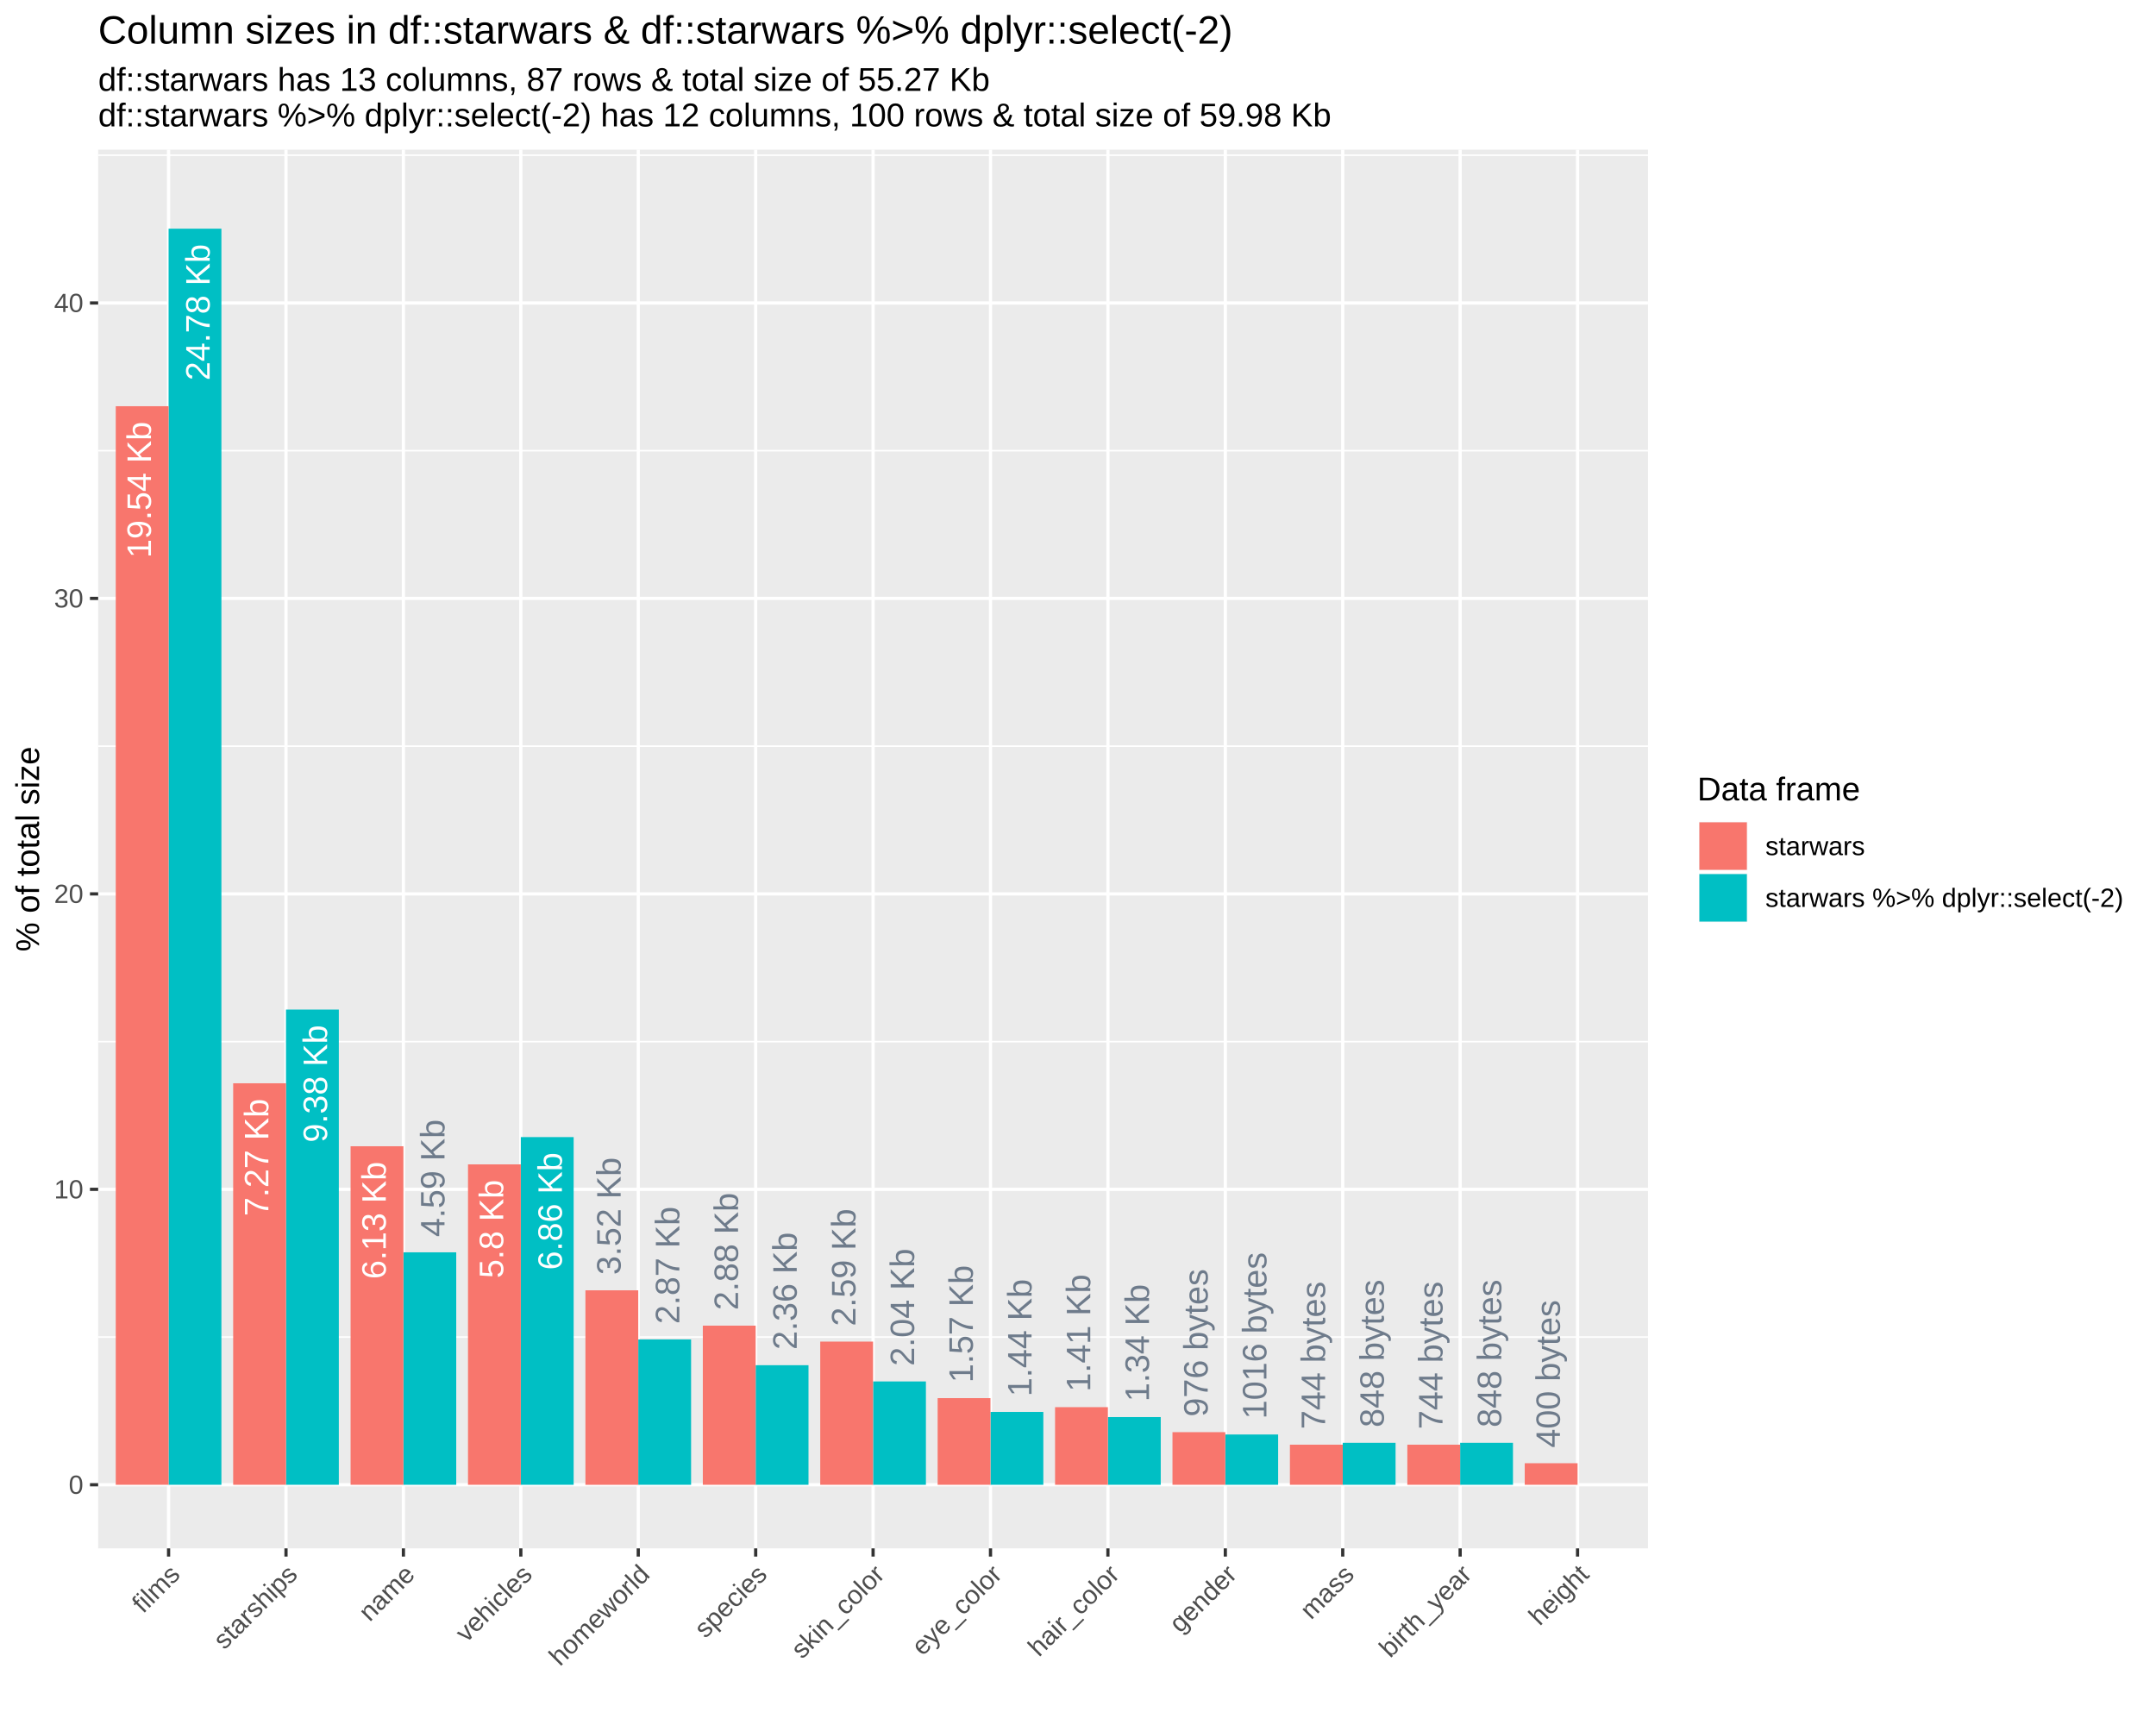
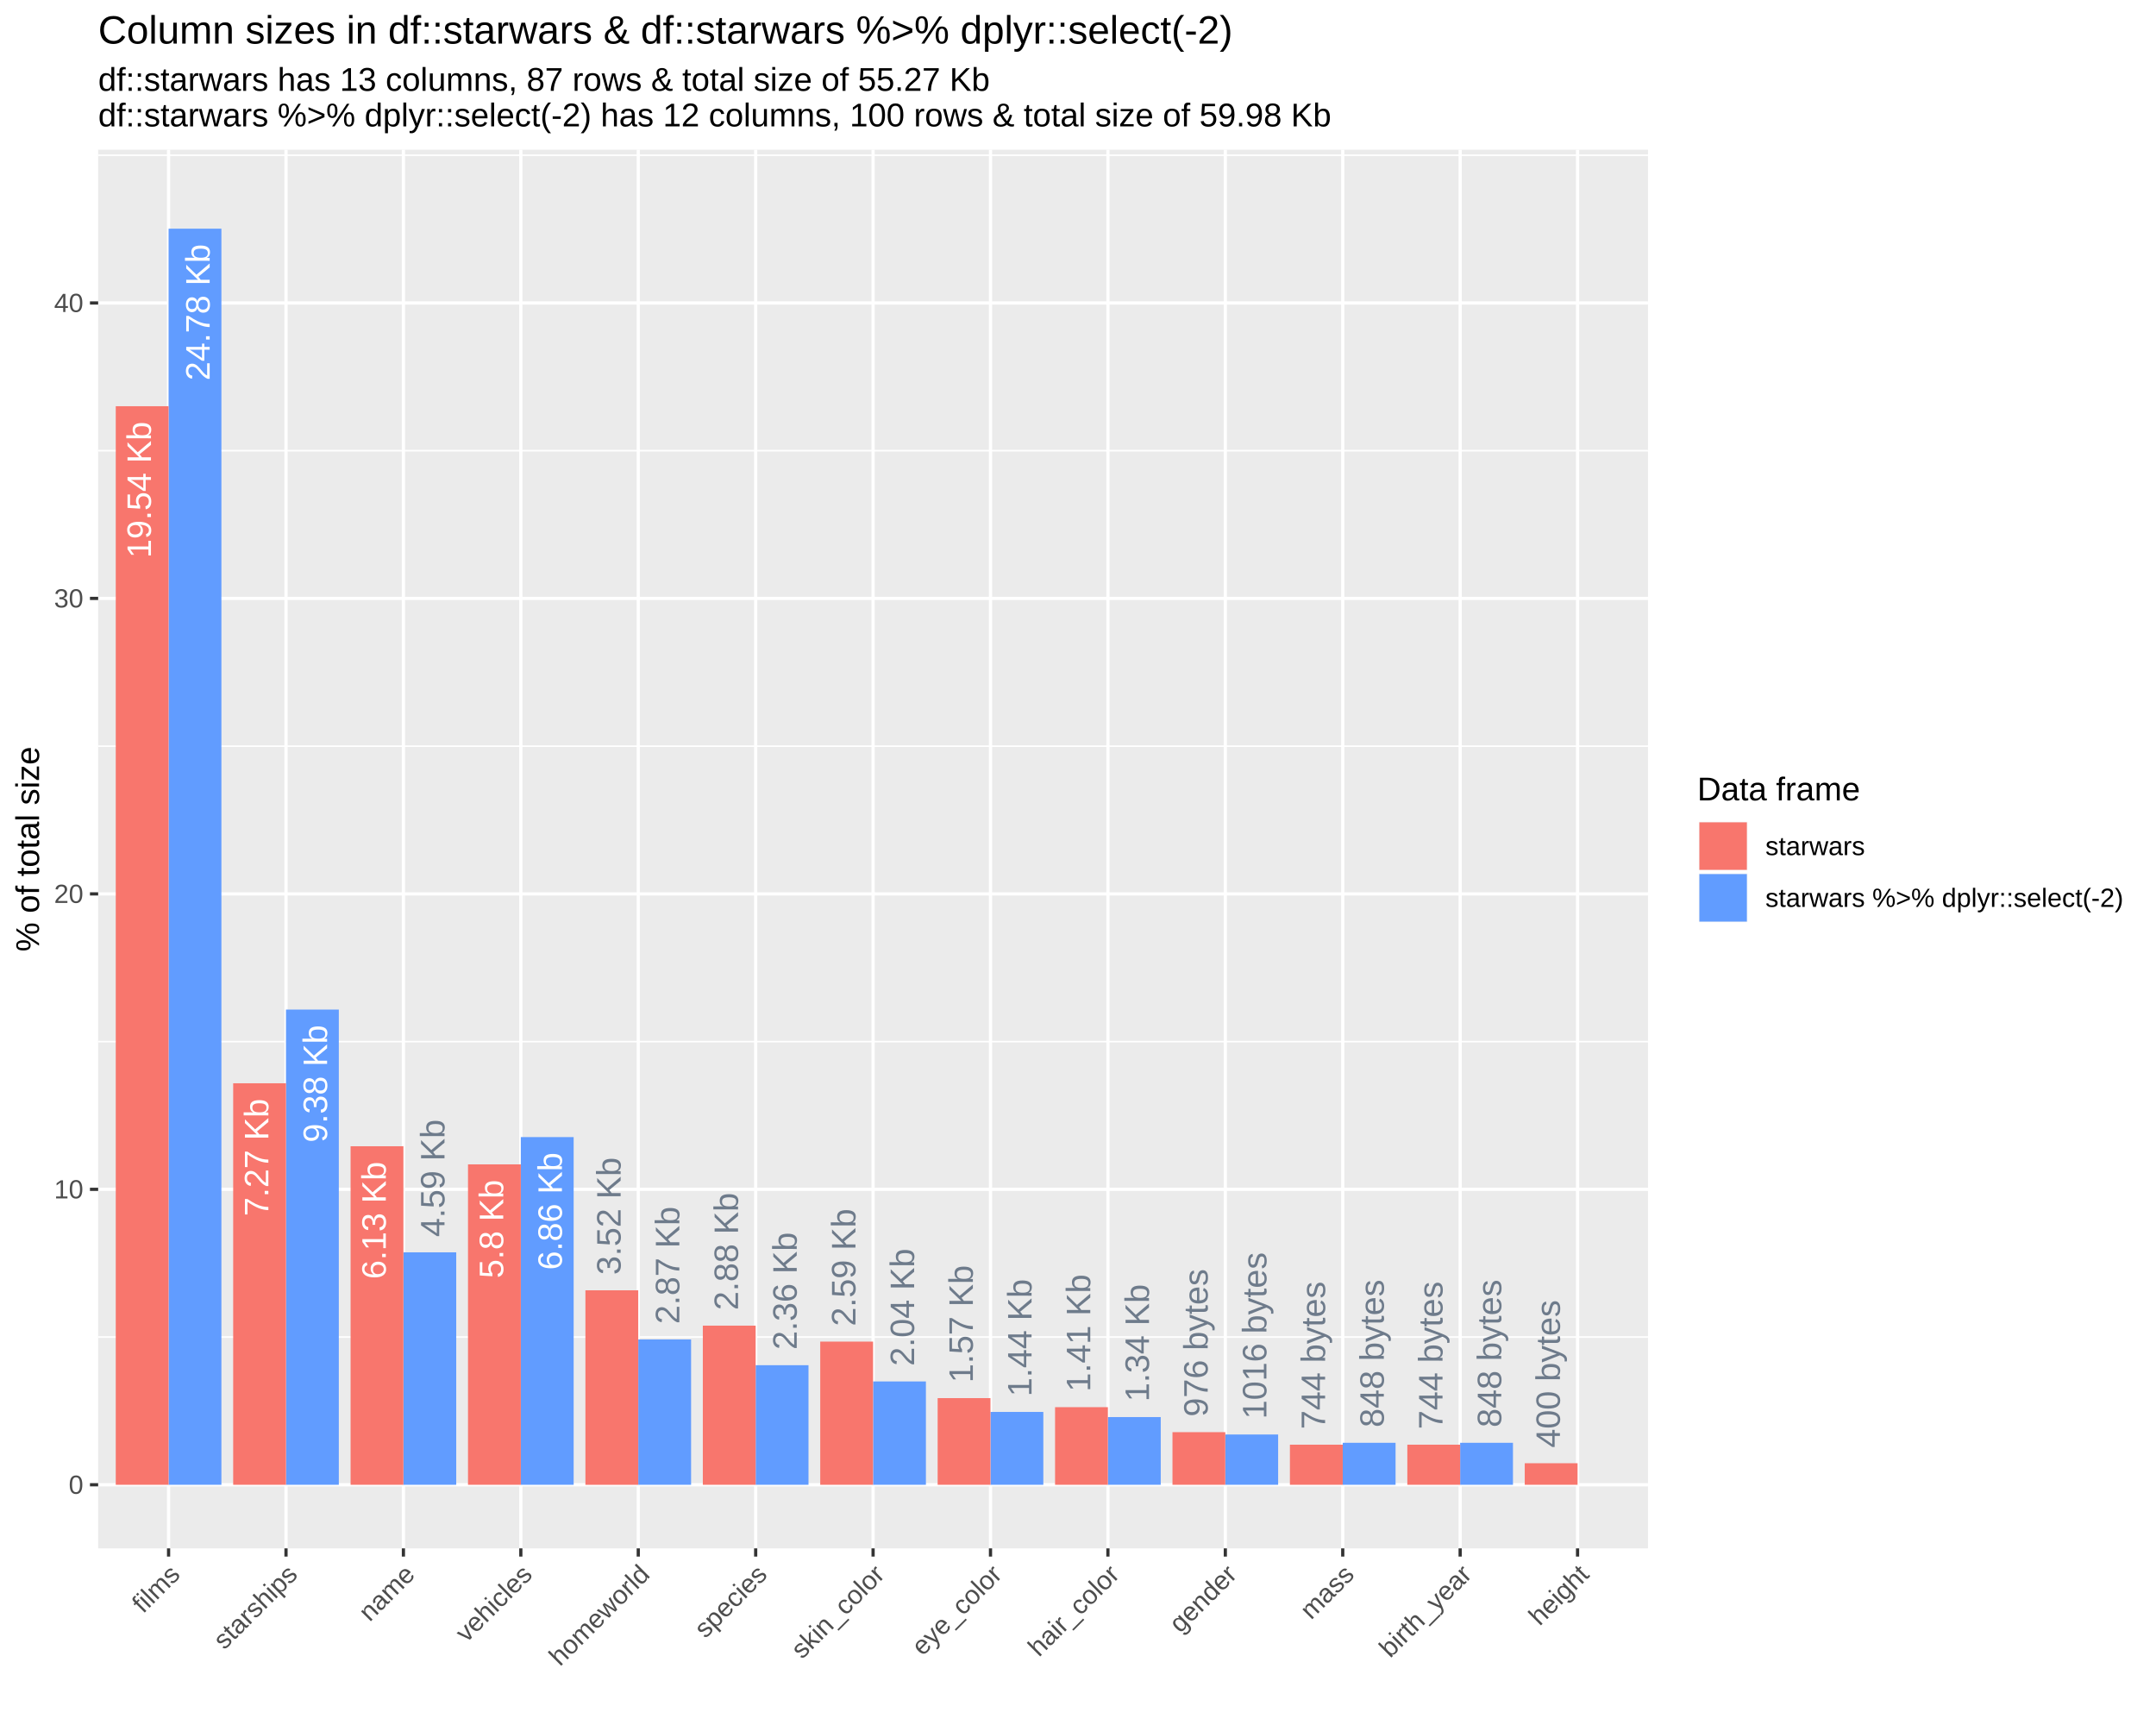
<svg xmlns="http://www.w3.org/2000/svg" viewBox="0 0 720.00 576.00">
  <defs>
    <style type="text/css">
    line, polyline, polygon, path, rect, circle {
      fill: none;
      stroke: #000000;
      stroke-linecap: round;
      stroke-linejoin: round;
      stroke-miterlimit: 10.00;
    }
  </style>
  </defs>
  <rect width="100%" height="100%" style="stroke: none; fill: #FFFFFF;" />
  <rect x="0.00" y="0.00" width="720.00" height="576.00" style="stroke-width: 1.07; stroke: #FFFFFF; fill: #FFFFFF;" />
  <defs>
    <clipPath id="cpMzIuNzh8NTUwLjM2fDUxNy4wMnw0OS45Nw==">
      <rect x="32.78" y="49.97" width="517.58" height="467.05" />
    </clipPath>
  </defs>
  <rect x="32.78" y="49.97" width="517.58" height="467.05" style="stroke-width: 1.07; stroke: none; fill: #EBEBEB;" clip-path="url(#cpMzIuNzh8NTUwLjM2fDUxNy4wMnw0OS45Nw==)" />
  <polyline points="32.78,446.46 550.36,446.46 " style="stroke-width: 0.53; stroke: #FFFFFF; stroke-linecap: butt;" clip-path="url(#cpMzIuNzh8NTUwLjM2fDUxNy4wMnw0OS45Nw==)" />
  <polyline points="32.78,347.81 550.36,347.81 " style="stroke-width: 0.53; stroke: #FFFFFF; stroke-linecap: butt;" clip-path="url(#cpMzIuNzh8NTUwLjM2fDUxNy4wMnw0OS45Nw==)" />
  <polyline points="32.78,249.15 550.36,249.15 " style="stroke-width: 0.53; stroke: #FFFFFF; stroke-linecap: butt;" clip-path="url(#cpMzIuNzh8NTUwLjM2fDUxNy4wMnw0OS45Nw==)" />
  <polyline points="32.78,150.49 550.36,150.49 " style="stroke-width: 0.53; stroke: #FFFFFF; stroke-linecap: butt;" clip-path="url(#cpMzIuNzh8NTUwLjM2fDUxNy4wMnw0OS45Nw==)" />
  <polyline points="32.78,51.83 550.36,51.83 " style="stroke-width: 0.53; stroke: #FFFFFF; stroke-linecap: butt;" clip-path="url(#cpMzIuNzh8NTUwLjM2fDUxNy4wMnw0OS45Nw==)" />
  <polyline points="32.78,495.79 550.36,495.79 " style="stroke-width: 1.07; stroke: #FFFFFF; stroke-linecap: butt;" clip-path="url(#cpMzIuNzh8NTUwLjM2fDUxNy4wMnw0OS45Nw==)" />
  <polyline points="32.78,397.13 550.36,397.13 " style="stroke-width: 1.07; stroke: #FFFFFF; stroke-linecap: butt;" clip-path="url(#cpMzIuNzh8NTUwLjM2fDUxNy4wMnw0OS45Nw==)" />
  <polyline points="32.78,298.48 550.36,298.48 " style="stroke-width: 1.07; stroke: #FFFFFF; stroke-linecap: butt;" clip-path="url(#cpMzIuNzh8NTUwLjM2fDUxNy4wMnw0OS45Nw==)" />
  <polyline points="32.78,199.82 550.36,199.82 " style="stroke-width: 1.07; stroke: #FFFFFF; stroke-linecap: butt;" clip-path="url(#cpMzIuNzh8NTUwLjM2fDUxNy4wMnw0OS45Nw==)" />
  <polyline points="32.78,101.16 550.36,101.16 " style="stroke-width: 1.07; stroke: #FFFFFF; stroke-linecap: butt;" clip-path="url(#cpMzIuNzh8NTUwLjM2fDUxNy4wMnw0OS45Nw==)" />
  <polyline points="56.30,517.02 56.30,49.97 " style="stroke-width: 1.07; stroke: #FFFFFF; stroke-linecap: butt;" clip-path="url(#cpMzIuNzh8NTUwLjM2fDUxNy4wMnw0OS45Nw==)" />
  <polyline points="95.51,517.02 95.51,49.97 " style="stroke-width: 1.07; stroke: #FFFFFF; stroke-linecap: butt;" clip-path="url(#cpMzIuNzh8NTUwLjM2fDUxNy4wMnw0OS45Nw==)" />
  <polyline points="134.72,517.02 134.72,49.97 " style="stroke-width: 1.07; stroke: #FFFFFF; stroke-linecap: butt;" clip-path="url(#cpMzIuNzh8NTUwLjM2fDUxNy4wMnw0OS45Nw==)" />
  <polyline points="173.93,517.02 173.93,49.97 " style="stroke-width: 1.07; stroke: #FFFFFF; stroke-linecap: butt;" clip-path="url(#cpMzIuNzh8NTUwLjM2fDUxNy4wMnw0OS45Nw==)" />
  <polyline points="213.15,517.02 213.15,49.97 " style="stroke-width: 1.07; stroke: #FFFFFF; stroke-linecap: butt;" clip-path="url(#cpMzIuNzh8NTUwLjM2fDUxNy4wMnw0OS45Nw==)" />
  <polyline points="252.36,517.02 252.36,49.97 " style="stroke-width: 1.07; stroke: #FFFFFF; stroke-linecap: butt;" clip-path="url(#cpMzIuNzh8NTUwLjM2fDUxNy4wMnw0OS45Nw==)" />
  <polyline points="291.57,517.02 291.57,49.97 " style="stroke-width: 1.07; stroke: #FFFFFF; stroke-linecap: butt;" clip-path="url(#cpMzIuNzh8NTUwLjM2fDUxNy4wMnw0OS45Nw==)" />
  <polyline points="330.78,517.02 330.78,49.97 " style="stroke-width: 1.07; stroke: #FFFFFF; stroke-linecap: butt;" clip-path="url(#cpMzIuNzh8NTUwLjM2fDUxNy4wMnw0OS45Nw==)" />
  <polyline points="369.99,517.02 369.99,49.97 " style="stroke-width: 1.07; stroke: #FFFFFF; stroke-linecap: butt;" clip-path="url(#cpMzIuNzh8NTUwLjM2fDUxNy4wMnw0OS45Nw==)" />
  <polyline points="409.20,517.02 409.20,49.97 " style="stroke-width: 1.07; stroke: #FFFFFF; stroke-linecap: butt;" clip-path="url(#cpMzIuNzh8NTUwLjM2fDUxNy4wMnw0OS45Nw==)" />
  <polyline points="448.41,517.02 448.41,49.97 " style="stroke-width: 1.07; stroke: #FFFFFF; stroke-linecap: butt;" clip-path="url(#cpMzIuNzh8NTUwLjM2fDUxNy4wMnw0OS45Nw==)" />
  <polyline points="487.62,517.02 487.62,49.97 " style="stroke-width: 1.07; stroke: #FFFFFF; stroke-linecap: butt;" clip-path="url(#cpMzIuNzh8NTUwLjM2fDUxNy4wMnw0OS45Nw==)" />
  <polyline points="526.83,517.02 526.83,49.97 " style="stroke-width: 1.07; stroke: #FFFFFF; stroke-linecap: butt;" clip-path="url(#cpMzIuNzh8NTUwLjM2fDUxNy4wMnw0OS45Nw==)" />
-   <rect x="56.30" y="76.36" width="17.64" height="419.43" style="stroke-width: 1.07; stroke: none; stroke-linecap: square; stroke-linejoin: miter; fill: #00BFC4;" clip-path="url(#cpMzIuNzh8NTUwLjM2fDUxNy4wMnw0OS45Nw==)" />
+   <rect x="56.30" y="76.36" width="17.64" height="419.43" style="stroke-width: 1.07; stroke: none; stroke-linecap: square; stroke-linejoin: miter; fill: #619CFF;" clip-path="url(#cpMzIuNzh8NTUwLjM2fDUxNy4wMnw0OS45Nw==)" />
  <rect x="38.66" y="135.64" width="17.64" height="360.15" style="stroke-width: 1.07; stroke: none; stroke-linecap: square; stroke-linejoin: miter; fill: #F8766D;" clip-path="url(#cpMzIuNzh8NTUwLjM2fDUxNy4wMnw0OS45Nw==)" />
-   <rect x="95.51" y="337.11" width="17.64" height="158.68" style="stroke-width: 1.07; stroke: none; stroke-linecap: square; stroke-linejoin: miter; fill: #00BFC4;" clip-path="url(#cpMzIuNzh8NTUwLjM2fDUxNy4wMnw0OS45Nw==)" />
+   <rect x="95.51" y="337.11" width="17.64" height="158.68" style="stroke-width: 1.07; stroke: none; stroke-linecap: square; stroke-linejoin: miter; fill: #619CFF;" clip-path="url(#cpMzIuNzh8NTUwLjM2fDUxNy4wMnw0OS45Nw==)" />
  <rect x="77.87" y="361.72" width="17.64" height="134.07" style="stroke-width: 1.07; stroke: none; stroke-linecap: square; stroke-linejoin: miter; fill: #F8766D;" clip-path="url(#cpMzIuNzh8NTUwLjM2fDUxNy4wMnw0OS45Nw==)" />
-   <rect x="134.72" y="418.17" width="17.64" height="77.62" style="stroke-width: 1.07; stroke: none; stroke-linecap: square; stroke-linejoin: miter; fill: #00BFC4;" clip-path="url(#cpMzIuNzh8NTUwLjM2fDUxNy4wMnw0OS45Nw==)" />
+   <rect x="134.72" y="418.17" width="17.64" height="77.62" style="stroke-width: 1.07; stroke: none; stroke-linecap: square; stroke-linejoin: miter; fill: #619CFF;" clip-path="url(#cpMzIuNzh8NTUwLjM2fDUxNy4wMnw0OS45Nw==)" />
  <rect x="117.08" y="382.75" width="17.64" height="113.04" style="stroke-width: 1.07; stroke: none; stroke-linecap: square; stroke-linejoin: miter; fill: #F8766D;" clip-path="url(#cpMzIuNzh8NTUwLjM2fDUxNy4wMnw0OS45Nw==)" />
-   <rect x="173.93" y="379.69" width="17.64" height="116.10" style="stroke-width: 1.07; stroke: none; stroke-linecap: square; stroke-linejoin: miter; fill: #00BFC4;" clip-path="url(#cpMzIuNzh8NTUwLjM2fDUxNy4wMnw0OS45Nw==)" />
+   <rect x="173.93" y="379.69" width="17.64" height="116.10" style="stroke-width: 1.07; stroke: none; stroke-linecap: square; stroke-linejoin: miter; fill: #619CFF;" clip-path="url(#cpMzIuNzh8NTUwLjM2fDUxNy4wMnw0OS45Nw==)" />
  <rect x="156.29" y="388.80" width="17.64" height="106.99" style="stroke-width: 1.07; stroke: none; stroke-linecap: square; stroke-linejoin: miter; fill: #F8766D;" clip-path="url(#cpMzIuNzh8NTUwLjM2fDUxNy4wMnw0OS45Nw==)" />
-   <rect x="213.15" y="447.26" width="17.64" height="48.53" style="stroke-width: 1.07; stroke: none; stroke-linecap: square; stroke-linejoin: miter; fill: #00BFC4;" clip-path="url(#cpMzIuNzh8NTUwLjM2fDUxNy4wMnw0OS45Nw==)" />
+   <rect x="213.15" y="447.26" width="17.64" height="48.53" style="stroke-width: 1.07; stroke: none; stroke-linecap: square; stroke-linejoin: miter; fill: #619CFF;" clip-path="url(#cpMzIuNzh8NTUwLjM2fDUxNy4wMnw0OS45Nw==)" />
  <rect x="195.50" y="430.85" width="17.64" height="64.95" style="stroke-width: 1.07; stroke: none; stroke-linecap: square; stroke-linejoin: miter; fill: #F8766D;" clip-path="url(#cpMzIuNzh8NTUwLjM2fDUxNy4wMnw0OS45Nw==)" />
-   <rect x="252.36" y="455.86" width="17.64" height="39.93" style="stroke-width: 1.07; stroke: none; stroke-linecap: square; stroke-linejoin: miter; fill: #00BFC4;" clip-path="url(#cpMzIuNzh8NTUwLjM2fDUxNy4wMnw0OS45Nw==)" />
+   <rect x="252.36" y="455.86" width="17.64" height="39.93" style="stroke-width: 1.07; stroke: none; stroke-linecap: square; stroke-linejoin: miter; fill: #619CFF;" clip-path="url(#cpMzIuNzh8NTUwLjM2fDUxNy4wMnw0OS45Nw==)" />
  <rect x="234.71" y="442.65" width="17.64" height="53.14" style="stroke-width: 1.07; stroke: none; stroke-linecap: square; stroke-linejoin: miter; fill: #F8766D;" clip-path="url(#cpMzIuNzh8NTUwLjM2fDUxNy4wMnw0OS45Nw==)" />
-   <rect x="291.57" y="461.28" width="17.64" height="34.51" style="stroke-width: 1.07; stroke: none; stroke-linecap: square; stroke-linejoin: miter; fill: #00BFC4;" clip-path="url(#cpMzIuNzh8NTUwLjM2fDUxNy4wMnw0OS45Nw==)" />
+   <rect x="291.57" y="461.28" width="17.64" height="34.51" style="stroke-width: 1.07; stroke: none; stroke-linecap: square; stroke-linejoin: miter; fill: #619CFF;" clip-path="url(#cpMzIuNzh8NTUwLjM2fDUxNy4wMnw0OS45Nw==)" />
  <rect x="273.92" y="447.98" width="17.64" height="47.81" style="stroke-width: 1.07; stroke: none; stroke-linecap: square; stroke-linejoin: miter; fill: #F8766D;" clip-path="url(#cpMzIuNzh8NTUwLjM2fDUxNy4wMnw0OS45Nw==)" />
-   <rect x="330.78" y="471.46" width="17.64" height="24.33" style="stroke-width: 1.07; stroke: none; stroke-linecap: square; stroke-linejoin: miter; fill: #00BFC4;" clip-path="url(#cpMzIuNzh8NTUwLjM2fDUxNy4wMnw0OS45Nw==)" />
+   <rect x="330.78" y="471.46" width="17.64" height="24.33" style="stroke-width: 1.07; stroke: none; stroke-linecap: square; stroke-linejoin: miter; fill: #619CFF;" clip-path="url(#cpMzIuNzh8NTUwLjM2fDUxNy4wMnw0OS45Nw==)" />
  <rect x="313.13" y="466.85" width="17.64" height="28.94" style="stroke-width: 1.07; stroke: none; stroke-linecap: square; stroke-linejoin: miter; fill: #F8766D;" clip-path="url(#cpMzIuNzh8NTUwLjM2fDUxNy4wMnw0OS45Nw==)" />
-   <rect x="369.99" y="473.18" width="17.64" height="22.61" style="stroke-width: 1.07; stroke: none; stroke-linecap: square; stroke-linejoin: miter; fill: #00BFC4;" clip-path="url(#cpMzIuNzh8NTUwLjM2fDUxNy4wMnw0OS45Nw==)" />
+   <rect x="369.99" y="473.18" width="17.64" height="22.61" style="stroke-width: 1.07; stroke: none; stroke-linecap: square; stroke-linejoin: miter; fill: #619CFF;" clip-path="url(#cpMzIuNzh8NTUwLjM2fDUxNy4wMnw0OS45Nw==)" />
  <rect x="352.34" y="469.87" width="17.64" height="25.92" style="stroke-width: 1.07; stroke: none; stroke-linecap: square; stroke-linejoin: miter; fill: #F8766D;" clip-path="url(#cpMzIuNzh8NTUwLjM2fDUxNy4wMnw0OS45Nw==)" />
-   <rect x="409.20" y="479.00" width="17.64" height="16.79" style="stroke-width: 1.07; stroke: none; stroke-linecap: square; stroke-linejoin: miter; fill: #00BFC4;" clip-path="url(#cpMzIuNzh8NTUwLjM2fDUxNy4wMnw0OS45Nw==)" />
+   <rect x="409.20" y="479.00" width="17.64" height="16.79" style="stroke-width: 1.07; stroke: none; stroke-linecap: square; stroke-linejoin: miter; fill: #619CFF;" clip-path="url(#cpMzIuNzh8NTUwLjM2fDUxNy4wMnw0OS45Nw==)" />
  <rect x="391.55" y="478.22" width="17.64" height="17.57" style="stroke-width: 1.07; stroke: none; stroke-linecap: square; stroke-linejoin: miter; fill: #F8766D;" clip-path="url(#cpMzIuNzh8NTUwLjM2fDUxNy4wMnw0OS45Nw==)" />
-   <rect x="448.41" y="481.77" width="17.64" height="14.02" style="stroke-width: 1.07; stroke: none; stroke-linecap: square; stroke-linejoin: miter; fill: #00BFC4;" clip-path="url(#cpMzIuNzh8NTUwLjM2fDUxNy4wMnw0OS45Nw==)" />
+   <rect x="448.41" y="481.77" width="17.64" height="14.02" style="stroke-width: 1.07; stroke: none; stroke-linecap: square; stroke-linejoin: miter; fill: #619CFF;" clip-path="url(#cpMzIuNzh8NTUwLjM2fDUxNy4wMnw0OS45Nw==)" />
  <rect x="430.77" y="482.40" width="17.64" height="13.39" style="stroke-width: 1.07; stroke: none; stroke-linecap: square; stroke-linejoin: miter; fill: #F8766D;" clip-path="url(#cpMzIuNzh8NTUwLjM2fDUxNy4wMnw0OS45Nw==)" />
-   <rect x="487.62" y="481.77" width="17.64" height="14.02" style="stroke-width: 1.07; stroke: none; stroke-linecap: square; stroke-linejoin: miter; fill: #00BFC4;" clip-path="url(#cpMzIuNzh8NTUwLjM2fDUxNy4wMnw0OS45Nw==)" />
+   <rect x="487.62" y="481.77" width="17.64" height="14.02" style="stroke-width: 1.07; stroke: none; stroke-linecap: square; stroke-linejoin: miter; fill: #619CFF;" clip-path="url(#cpMzIuNzh8NTUwLjM2fDUxNy4wMnw0OS45Nw==)" />
  <rect x="469.98" y="482.40" width="17.64" height="13.39" style="stroke-width: 1.07; stroke: none; stroke-linecap: square; stroke-linejoin: miter; fill: #F8766D;" clip-path="url(#cpMzIuNzh8NTUwLjM2fDUxNy4wMnw0OS45Nw==)" />
  <rect x="509.19" y="488.59" width="17.64" height="7.20" style="stroke-width: 1.07; stroke: none; stroke-linecap: square; stroke-linejoin: miter; fill: #F8766D;" clip-path="url(#cpMzIuNzh8NTUwLjM2fDUxNy4wMnw0OS45Nw==)" />
  <g clip-path="url(#cpMzIuNzh8NTUwLjM2fDUxNy4wMnw0OS45Nw==)">
    <text transform="translate(70.02,127.06) rotate(-90)" style="font-size: 11.38px; fill: #FFFFFF; font-family: Liberation Sans;" textLength="45.55px" lengthAdjust="spacingAndGlyphs">24.78 Kb</text>
  </g>
  <g clip-path="url(#cpMzIuNzh8NTUwLjM2fDUxNy4wMnw0OS45Nw==)">
    <text transform="translate(50.41,186.34) rotate(-90)" style="font-size: 11.38px; fill: #FFFFFF; font-family: Liberation Sans;" textLength="45.55px" lengthAdjust="spacingAndGlyphs">19.54 Kb</text>
  </g>
  <g clip-path="url(#cpMzIuNzh8NTUwLjM2fDUxNy4wMnw0OS45Nw==)">
    <text transform="translate(109.23,381.49) rotate(-90)" style="font-size: 11.38px; fill: #FFFFFF; font-family: Liberation Sans;" textLength="39.22px" lengthAdjust="spacingAndGlyphs">9.38 Kb</text>
  </g>
  <g clip-path="url(#cpMzIuNzh8NTUwLjM2fDUxNy4wMnw0OS45Nw==)">
    <text transform="translate(89.62,406.10) rotate(-90)" style="font-size: 11.38px; fill: #FFFFFF; font-family: Liberation Sans;" textLength="39.22px" lengthAdjust="spacingAndGlyphs">7.27 Kb</text>
  </g>
  <g clip-path="url(#cpMzIuNzh8NTUwLjM2fDUxNy4wMnw0OS45Nw==)">
    <text transform="translate(128.84,427.12) rotate(-90)" style="font-size: 11.38px; fill: #FFFFFF; font-family: Liberation Sans;" textLength="39.22px" lengthAdjust="spacingAndGlyphs">6.13 Kb</text>
  </g>
  <g clip-path="url(#cpMzIuNzh8NTUwLjM2fDUxNy4wMnw0OS45Nw==)">
    <text transform="translate(187.65,424.06) rotate(-90)" style="font-size: 11.38px; fill: #FFFFFF; font-family: Liberation Sans;" textLength="39.22px" lengthAdjust="spacingAndGlyphs">6.86 Kb</text>
  </g>
  <g clip-path="url(#cpMzIuNzh8NTUwLjM2fDUxNy4wMnw0OS45Nw==)">
    <text transform="translate(168.05,426.84) rotate(-90)" style="font-size: 11.38px; fill: #FFFFFF; font-family: Liberation Sans;" textLength="32.89px" lengthAdjust="spacingAndGlyphs">5.8 Kb</text>
  </g>
  <g clip-path="url(#cpMzIuNzh8NTUwLjM2fDUxNy4wMnw0OS45Nw==)">
    <text transform="translate(148.44,413.02) rotate(-90)" style="font-size: 11.38px; fill: #6E7B8B; font-family: Liberation Sans;" textLength="39.22px" lengthAdjust="spacingAndGlyphs">4.59 Kb</text>
  </g>
  <g clip-path="url(#cpMzIuNzh8NTUwLjM2fDUxNy4wMnw0OS45Nw==)">
    <text transform="translate(226.86,442.11) rotate(-90)" style="font-size: 11.38px; fill: #6E7B8B; font-family: Liberation Sans;" textLength="39.22px" lengthAdjust="spacingAndGlyphs">2.87 Kb</text>
  </g>
  <g clip-path="url(#cpMzIuNzh8NTUwLjM2fDUxNy4wMnw0OS45Nw==)">
    <text transform="translate(207.26,425.69) rotate(-90)" style="font-size: 11.38px; fill: #6E7B8B; font-family: Liberation Sans;" textLength="39.22px" lengthAdjust="spacingAndGlyphs">3.52 Kb</text>
  </g>
  <g clip-path="url(#cpMzIuNzh8NTUwLjM2fDUxNy4wMnw0OS45Nw==)">
    <text transform="translate(266.07,450.70) rotate(-90)" style="font-size: 11.38px; fill: #6E7B8B; font-family: Liberation Sans;" textLength="39.22px" lengthAdjust="spacingAndGlyphs">2.36 Kb</text>
  </g>
  <g clip-path="url(#cpMzIuNzh8NTUwLjM2fDUxNy4wMnw0OS45Nw==)">
    <text transform="translate(246.47,437.50) rotate(-90)" style="font-size: 11.38px; fill: #6E7B8B; font-family: Liberation Sans;" textLength="39.22px" lengthAdjust="spacingAndGlyphs">2.88 Kb</text>
  </g>
  <g clip-path="url(#cpMzIuNzh8NTUwLjM2fDUxNy4wMnw0OS45Nw==)">
    <text transform="translate(305.28,456.13) rotate(-90)" style="font-size: 11.38px; fill: #6E7B8B; font-family: Liberation Sans;" textLength="39.22px" lengthAdjust="spacingAndGlyphs">2.04 Kb</text>
  </g>
  <g clip-path="url(#cpMzIuNzh8NTUwLjM2fDUxNy4wMnw0OS45Nw==)">
    <text transform="translate(285.68,442.83) rotate(-90)" style="font-size: 11.38px; fill: #6E7B8B; font-family: Liberation Sans;" textLength="39.22px" lengthAdjust="spacingAndGlyphs">2.59 Kb</text>
  </g>
  <g clip-path="url(#cpMzIuNzh8NTUwLjM2fDUxNy4wMnw0OS45Nw==)">
    <text transform="translate(344.49,466.31) rotate(-90)" style="font-size: 11.38px; fill: #6E7B8B; font-family: Liberation Sans;" textLength="39.22px" lengthAdjust="spacingAndGlyphs">1.44 Kb</text>
  </g>
  <g clip-path="url(#cpMzIuNzh8NTUwLjM2fDUxNy4wMnw0OS45Nw==)">
    <text transform="translate(324.89,461.69) rotate(-90)" style="font-size: 11.38px; fill: #6E7B8B; font-family: Liberation Sans;" textLength="39.22px" lengthAdjust="spacingAndGlyphs">1.57 Kb</text>
  </g>
  <g clip-path="url(#cpMzIuNzh8NTUwLjM2fDUxNy4wMnw0OS45Nw==)">
    <text transform="translate(383.71,468.03) rotate(-90)" style="font-size: 11.38px; fill: #6E7B8B; font-family: Liberation Sans;" textLength="39.22px" lengthAdjust="spacingAndGlyphs">1.34 Kb</text>
  </g>
  <g clip-path="url(#cpMzIuNzh8NTUwLjM2fDUxNy4wMnw0OS45Nw==)">
    <text transform="translate(364.10,464.72) rotate(-90)" style="font-size: 11.38px; fill: #6E7B8B; font-family: Liberation Sans;" textLength="39.22px" lengthAdjust="spacingAndGlyphs">1.41 Kb</text>
  </g>
  <g clip-path="url(#cpMzIuNzh8NTUwLjM2fDUxNy4wMnw0OS45Nw==)">
    <text transform="translate(422.92,473.84) rotate(-90)" style="font-size: 11.38px; fill: #6E7B8B; font-family: Liberation Sans;" textLength="55.66px" lengthAdjust="spacingAndGlyphs">1016 bytes</text>
  </g>
  <g clip-path="url(#cpMzIuNzh8NTUwLjM2fDUxNy4wMnw0OS45Nw==)">
    <text transform="translate(403.31,473.07) rotate(-90)" style="font-size: 11.38px; fill: #6E7B8B; font-family: Liberation Sans;" textLength="49.33px" lengthAdjust="spacingAndGlyphs">976 bytes</text>
  </g>
  <g clip-path="url(#cpMzIuNzh8NTUwLjM2fDUxNy4wMnw0OS45Nw==)">
    <text transform="translate(462.13,476.62) rotate(-90)" style="font-size: 11.38px; fill: #6E7B8B; font-family: Liberation Sans;" textLength="49.33px" lengthAdjust="spacingAndGlyphs">848 bytes</text>
  </g>
  <g clip-path="url(#cpMzIuNzh8NTUwLjM2fDUxNy4wMnw0OS45Nw==)">
    <text transform="translate(442.52,477.25) rotate(-90)" style="font-size: 11.38px; fill: #6E7B8B; font-family: Liberation Sans;" textLength="49.33px" lengthAdjust="spacingAndGlyphs">744 bytes</text>
  </g>
  <g clip-path="url(#cpMzIuNzh8NTUwLjM2fDUxNy4wMnw0OS45Nw==)">
    <text transform="translate(501.34,476.62) rotate(-90)" style="font-size: 11.38px; fill: #6E7B8B; font-family: Liberation Sans;" textLength="49.33px" lengthAdjust="spacingAndGlyphs">848 bytes</text>
  </g>
  <g clip-path="url(#cpMzIuNzh8NTUwLjM2fDUxNy4wMnw0OS45Nw==)">
    <text transform="translate(481.73,477.25) rotate(-90)" style="font-size: 11.38px; fill: #6E7B8B; font-family: Liberation Sans;" textLength="49.33px" lengthAdjust="spacingAndGlyphs">744 bytes</text>
  </g>
  <g clip-path="url(#cpMzIuNzh8NTUwLjM2fDUxNy4wMnw0OS45Nw==)">
    <text transform="translate(520.94,483.44) rotate(-90)" style="font-size: 11.38px; fill: #6E7B8B; font-family: Liberation Sans;" textLength="49.33px" lengthAdjust="spacingAndGlyphs">400 bytes</text>
  </g>
  <defs>
    <clipPath id="cpMC4wMHw3MjAuMDB8NTc2LjAwfDAuMDA=">
      <rect x="0.00" y="0.00" width="720.00" height="576.00" />
    </clipPath>
  </defs>
  <g clip-path="url(#cpMC4wMHw3MjAuMDB8NTc2LjAwfDAuMDA=)">
    <text x="22.95" y="498.81" style="font-size: 8.80px; fill: #4D4D4D; font-family: Liberation Sans;" textLength="4.89px" lengthAdjust="spacingAndGlyphs">0</text>
  </g>
  <g clip-path="url(#cpMC4wMHw3MjAuMDB8NTc2LjAwfDAuMDA=)">
    <text x="18.06" y="400.16" style="font-size: 8.80px; fill: #4D4D4D; font-family: Liberation Sans;" textLength="9.78px" lengthAdjust="spacingAndGlyphs">10</text>
  </g>
  <g clip-path="url(#cpMC4wMHw3MjAuMDB8NTc2LjAwfDAuMDA=)">
    <text x="18.06" y="301.50" style="font-size: 8.80px; fill: #4D4D4D; font-family: Liberation Sans;" textLength="9.78px" lengthAdjust="spacingAndGlyphs">20</text>
  </g>
  <g clip-path="url(#cpMC4wMHw3MjAuMDB8NTc2LjAwfDAuMDA=)">
    <text x="18.06" y="202.84" style="font-size: 8.80px; fill: #4D4D4D; font-family: Liberation Sans;" textLength="9.78px" lengthAdjust="spacingAndGlyphs">30</text>
  </g>
  <g clip-path="url(#cpMC4wMHw3MjAuMDB8NTc2LjAwfDAuMDA=)">
    <text x="18.06" y="104.19" style="font-size: 8.80px; fill: #4D4D4D; font-family: Liberation Sans;" textLength="9.78px" lengthAdjust="spacingAndGlyphs">40</text>
  </g>
  <polyline points="30.04,495.79 32.78,495.79 " style="stroke-width: 1.07; stroke: #333333; stroke-linecap: butt;" clip-path="url(#cpMC4wMHw3MjAuMDB8NTc2LjAwfDAuMDA=)" />
  <polyline points="30.04,397.13 32.78,397.13 " style="stroke-width: 1.07; stroke: #333333; stroke-linecap: butt;" clip-path="url(#cpMC4wMHw3MjAuMDB8NTc2LjAwfDAuMDA=)" />
  <polyline points="30.04,298.48 32.78,298.48 " style="stroke-width: 1.07; stroke: #333333; stroke-linecap: butt;" clip-path="url(#cpMC4wMHw3MjAuMDB8NTc2LjAwfDAuMDA=)" />
  <polyline points="30.04,199.82 32.78,199.82 " style="stroke-width: 1.07; stroke: #333333; stroke-linecap: butt;" clip-path="url(#cpMC4wMHw3MjAuMDB8NTc2LjAwfDAuMDA=)" />
  <polyline points="30.04,101.16 32.78,101.16 " style="stroke-width: 1.07; stroke: #333333; stroke-linecap: butt;" clip-path="url(#cpMC4wMHw3MjAuMDB8NTc2LjAwfDAuMDA=)" />
  <polyline points="56.30,519.76 56.30,517.02 " style="stroke-width: 1.07; stroke: #333333; stroke-linecap: butt;" clip-path="url(#cpMC4wMHw3MjAuMDB8NTc2LjAwfDAuMDA=)" />
  <polyline points="95.51,519.76 95.51,517.02 " style="stroke-width: 1.07; stroke: #333333; stroke-linecap: butt;" clip-path="url(#cpMC4wMHw3MjAuMDB8NTc2LjAwfDAuMDA=)" />
  <polyline points="134.72,519.76 134.72,517.02 " style="stroke-width: 1.07; stroke: #333333; stroke-linecap: butt;" clip-path="url(#cpMC4wMHw3MjAuMDB8NTc2LjAwfDAuMDA=)" />
  <polyline points="173.93,519.76 173.93,517.02 " style="stroke-width: 1.07; stroke: #333333; stroke-linecap: butt;" clip-path="url(#cpMC4wMHw3MjAuMDB8NTc2LjAwfDAuMDA=)" />
  <polyline points="213.15,519.76 213.15,517.02 " style="stroke-width: 1.07; stroke: #333333; stroke-linecap: butt;" clip-path="url(#cpMC4wMHw3MjAuMDB8NTc2LjAwfDAuMDA=)" />
  <polyline points="252.36,519.76 252.36,517.02 " style="stroke-width: 1.07; stroke: #333333; stroke-linecap: butt;" clip-path="url(#cpMC4wMHw3MjAuMDB8NTc2LjAwfDAuMDA=)" />
  <polyline points="291.57,519.76 291.57,517.02 " style="stroke-width: 1.07; stroke: #333333; stroke-linecap: butt;" clip-path="url(#cpMC4wMHw3MjAuMDB8NTc2LjAwfDAuMDA=)" />
  <polyline points="330.78,519.76 330.78,517.02 " style="stroke-width: 1.07; stroke: #333333; stroke-linecap: butt;" clip-path="url(#cpMC4wMHw3MjAuMDB8NTc2LjAwfDAuMDA=)" />
  <polyline points="369.99,519.76 369.99,517.02 " style="stroke-width: 1.07; stroke: #333333; stroke-linecap: butt;" clip-path="url(#cpMC4wMHw3MjAuMDB8NTc2LjAwfDAuMDA=)" />
  <polyline points="409.20,519.76 409.20,517.02 " style="stroke-width: 1.07; stroke: #333333; stroke-linecap: butt;" clip-path="url(#cpMC4wMHw3MjAuMDB8NTc2LjAwfDAuMDA=)" />
  <polyline points="448.41,519.76 448.41,517.02 " style="stroke-width: 1.07; stroke: #333333; stroke-linecap: butt;" clip-path="url(#cpMC4wMHw3MjAuMDB8NTc2LjAwfDAuMDA=)" />
  <polyline points="487.62,519.76 487.62,517.02 " style="stroke-width: 1.07; stroke: #333333; stroke-linecap: butt;" clip-path="url(#cpMC4wMHw3MjAuMDB8NTc2LjAwfDAuMDA=)" />
  <polyline points="526.83,519.76 526.83,517.02 " style="stroke-width: 1.07; stroke: #333333; stroke-linecap: butt;" clip-path="url(#cpMC4wMHw3MjAuMDB8NTc2LjAwfDAuMDA=)" />
  <g clip-path="url(#cpMC4wMHw3MjAuMDB8NTc2LjAwfDAuMDA=)">
    <text transform="translate(47.79,539.01) rotate(-45)" style="font-size: 8.80px; fill: #4D4D4D; font-family: Liberation Sans;" textLength="18.08px" lengthAdjust="spacingAndGlyphs">films</text>
  </g>
  <g clip-path="url(#cpMC4wMHw3MjAuMDB8NTc2LjAwfDAuMDA=)">
    <text transform="translate(74.90,551.12) rotate(-45)" style="font-size: 8.80px; fill: #4D4D4D; font-family: Liberation Sans;" textLength="35.20px" lengthAdjust="spacingAndGlyphs">starships</text>
  </g>
  <g clip-path="url(#cpMC4wMHw3MjAuMDB8NTc2LjAwfDAuMDA=)">
    <text transform="translate(123.44,541.78) rotate(-45)" style="font-size: 8.80px; fill: #4D4D4D; font-family: Liberation Sans;" textLength="22.00px" lengthAdjust="spacingAndGlyphs">name</text>
  </g>
  <g clip-path="url(#cpMC4wMHw3MjAuMDB8NTc2LjAwfDAuMDA=)">
    <text transform="translate(155.73,548.71) rotate(-45)" style="font-size: 8.80px; fill: #4D4D4D; font-family: Liberation Sans;" textLength="31.80px" lengthAdjust="spacingAndGlyphs">vehicles</text>
  </g>
  <g clip-path="url(#cpMC4wMHw3MjAuMDB8NTc2LjAwfDAuMDA=)">
    <text transform="translate(187.00,556.64) rotate(-45)" style="font-size: 8.80px; fill: #4D4D4D; font-family: Liberation Sans;" textLength="43.02px" lengthAdjust="spacingAndGlyphs">homeworld</text>
  </g>
  <g clip-path="url(#cpMC4wMHw3MjAuMDB8NTc2LjAwfDAuMDA=)">
    <text transform="translate(235.53,547.33) rotate(-45)" style="font-size: 8.80px; fill: #4D4D4D; font-family: Liberation Sans;" textLength="29.84px" lengthAdjust="spacingAndGlyphs">species</text>
  </g>
  <g clip-path="url(#cpMC4wMHw3MjAuMDB8NTc2LjAwfDAuMDA=)">
    <text transform="translate(267.84,554.24) rotate(-45)" style="font-size: 8.80px; fill: #4D4D4D; font-family: Liberation Sans;" textLength="39.61px" lengthAdjust="spacingAndGlyphs">skin_color</text>
  </g>
  <g clip-path="url(#cpMC4wMHw3MjAuMDB8NTc2LjAwfDAuMDA=)">
    <text transform="translate(308.08,553.20) rotate(-45)" style="font-size: 8.80px; fill: #4D4D4D; font-family: Liberation Sans;" textLength="38.14px" lengthAdjust="spacingAndGlyphs">eye_color</text>
  </g>
  <g clip-path="url(#cpMC4wMHw3MjAuMDB8NTc2LjAwfDAuMDA=)">
    <text transform="translate(346.96,553.53) rotate(-45)" style="font-size: 8.80px; fill: #4D4D4D; font-family: Liberation Sans;" textLength="38.61px" lengthAdjust="spacingAndGlyphs">hair_color</text>
  </g>
  <g clip-path="url(#cpMC4wMHw3MjAuMDB8NTc2LjAwfDAuMDA=)">
    <text transform="translate(394.12,545.58) rotate(-45)" style="font-size: 8.80px; fill: #4D4D4D; font-family: Liberation Sans;" textLength="27.38px" lengthAdjust="spacingAndGlyphs">gender</text>
  </g>
  <g clip-path="url(#cpMC4wMHw3MjAuMDB8NTc2LjAwfDAuMDA=)">
    <text transform="translate(437.82,541.10) rotate(-45)" style="font-size: 8.80px; fill: #4D4D4D; font-family: Liberation Sans;" textLength="21.03px" lengthAdjust="spacingAndGlyphs">mass</text>
  </g>
  <g clip-path="url(#cpMC4wMHw3MjAuMDB8NTc2LjAwfDAuMDA=)">
    <text transform="translate(464.25,553.87) rotate(-45)" style="font-size: 8.80px; fill: #4D4D4D; font-family: Liberation Sans;" textLength="39.09px" lengthAdjust="spacingAndGlyphs">birth_year</text>
  </g>
  <g clip-path="url(#cpMC4wMHw3MjAuMDB8NTc2LjAwfDAuMDA=)">
    <text transform="translate(514.17,543.17) rotate(-45)" style="font-size: 8.80px; fill: #4D4D4D; font-family: Liberation Sans;" textLength="23.95px" lengthAdjust="spacingAndGlyphs">height</text>
  </g>
  <g clip-path="url(#cpMC4wMHw3MjAuMDB8NTc2LjAwfDAuMDA=)">
    <text transform="translate(13.04,317.76) rotate(-90)" style="font-size: 11.00px; font-family: Liberation Sans;" textLength="68.53px" lengthAdjust="spacingAndGlyphs">% of total size</text>
  </g>
  <rect x="561.32" y="253.08" width="153.20" height="60.84" style="stroke-width: 1.07; stroke: none; fill: #FFFFFF;" clip-path="url(#cpMC4wMHw3MjAuMDB8NTc2LjAwfDAuMDA=)" />
  <g clip-path="url(#cpMC4wMHw3MjAuMDB8NTc2LjAwfDAuMDA=)">
    <text x="566.80" y="267.26" style="font-size: 11.00px; font-family: Liberation Sans;" textLength="54.44px" lengthAdjust="spacingAndGlyphs">Data frame</text>
  </g>
  <rect x="566.80" y="273.88" width="17.28" height="17.28" style="stroke-width: 1.07; stroke: #FFFFFF; fill: #F2F2F2;" clip-path="url(#cpMC4wMHw3MjAuMDB8NTc2LjAwfDAuMDA=)" />
  <rect x="567.51" y="274.59" width="15.86" height="15.86" style="stroke-width: 1.07; stroke: none; stroke-linecap: square; stroke-linejoin: miter; fill: #F8766D;" clip-path="url(#cpMC4wMHw3MjAuMDB8NTc2LjAwfDAuMDA=)" />
  <rect x="566.80" y="291.16" width="17.28" height="17.28" style="stroke-width: 1.07; stroke: #FFFFFF; fill: #F2F2F2;" clip-path="url(#cpMC4wMHw3MjAuMDB8NTc2LjAwfDAuMDA=)" />
-   <rect x="567.51" y="291.87" width="15.86" height="15.86" style="stroke-width: 1.07; stroke: none; stroke-linecap: square; stroke-linejoin: miter; fill: #00BFC4;" clip-path="url(#cpMC4wMHw3MjAuMDB8NTc2LjAwfDAuMDA=)" />
+   <rect x="567.51" y="291.87" width="15.86" height="15.86" style="stroke-width: 1.07; stroke: none; stroke-linecap: square; stroke-linejoin: miter; fill: #619CFF;" clip-path="url(#cpMC4wMHw3MjAuMDB8NTc2LjAwfDAuMDA=)" />
  <g clip-path="url(#cpMC4wMHw3MjAuMDB8NTc2LjAwfDAuMDA=)">
    <text x="589.56" y="285.54" style="font-size: 8.80px; font-family: Liberation Sans;" textLength="33.23px" lengthAdjust="spacingAndGlyphs">starwars</text>
  </g>
  <g clip-path="url(#cpMC4wMHw3MjAuMDB8NTc2LjAwfDAuMDA=)">
    <text x="589.56" y="302.82" style="font-size: 8.80px; font-family: Liberation Sans;" textLength="119.48px" lengthAdjust="spacingAndGlyphs">starwars %&gt;% dplyr::select(-2)</text>
  </g>
  <g clip-path="url(#cpMC4wMHw3MjAuMDB8NTc2LjAwfDAuMDA=)">
    <text x="32.78" y="30.33" style="font-size: 11.00px; font-family: Liberation Sans;" textLength="298.00px" lengthAdjust="spacingAndGlyphs">df::starwars has 13 columns, 87 rows &amp; total size of 55.27 Kb</text>
  </g>
  <g clip-path="url(#cpMC4wMHw3MjAuMDB8NTc2LjAwfDAuMDA=)">
    <text x="32.78" y="42.21" style="font-size: 11.00px; font-family: Liberation Sans;" textLength="412.05px" lengthAdjust="spacingAndGlyphs">df::starwars %&gt;% dplyr::select(-2) has 12 columns, 100 rows &amp; total size of 59.98 Kb</text>
  </g>
  <g clip-path="url(#cpMC4wMHw3MjAuMDB8NTc2LjAwfDAuMDA=)">
    <text x="32.78" y="14.56" style="font-size: 13.20px; font-family: Liberation Sans;" textLength="378.33px" lengthAdjust="spacingAndGlyphs">Column sizes in df::starwars &amp; df::starwars %&gt;% dplyr::select(-2)</text>
  </g>
</svg>
